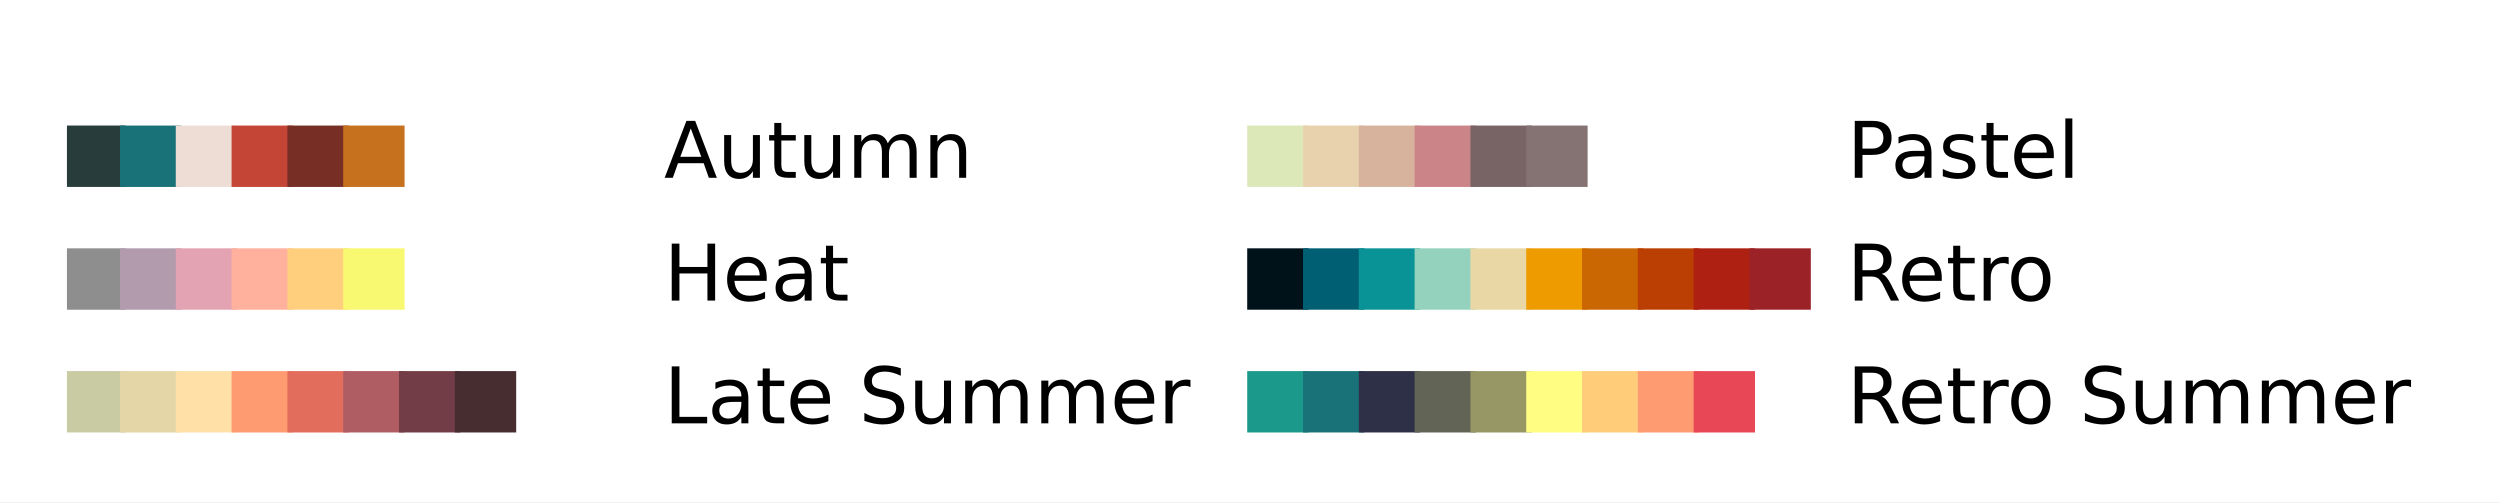
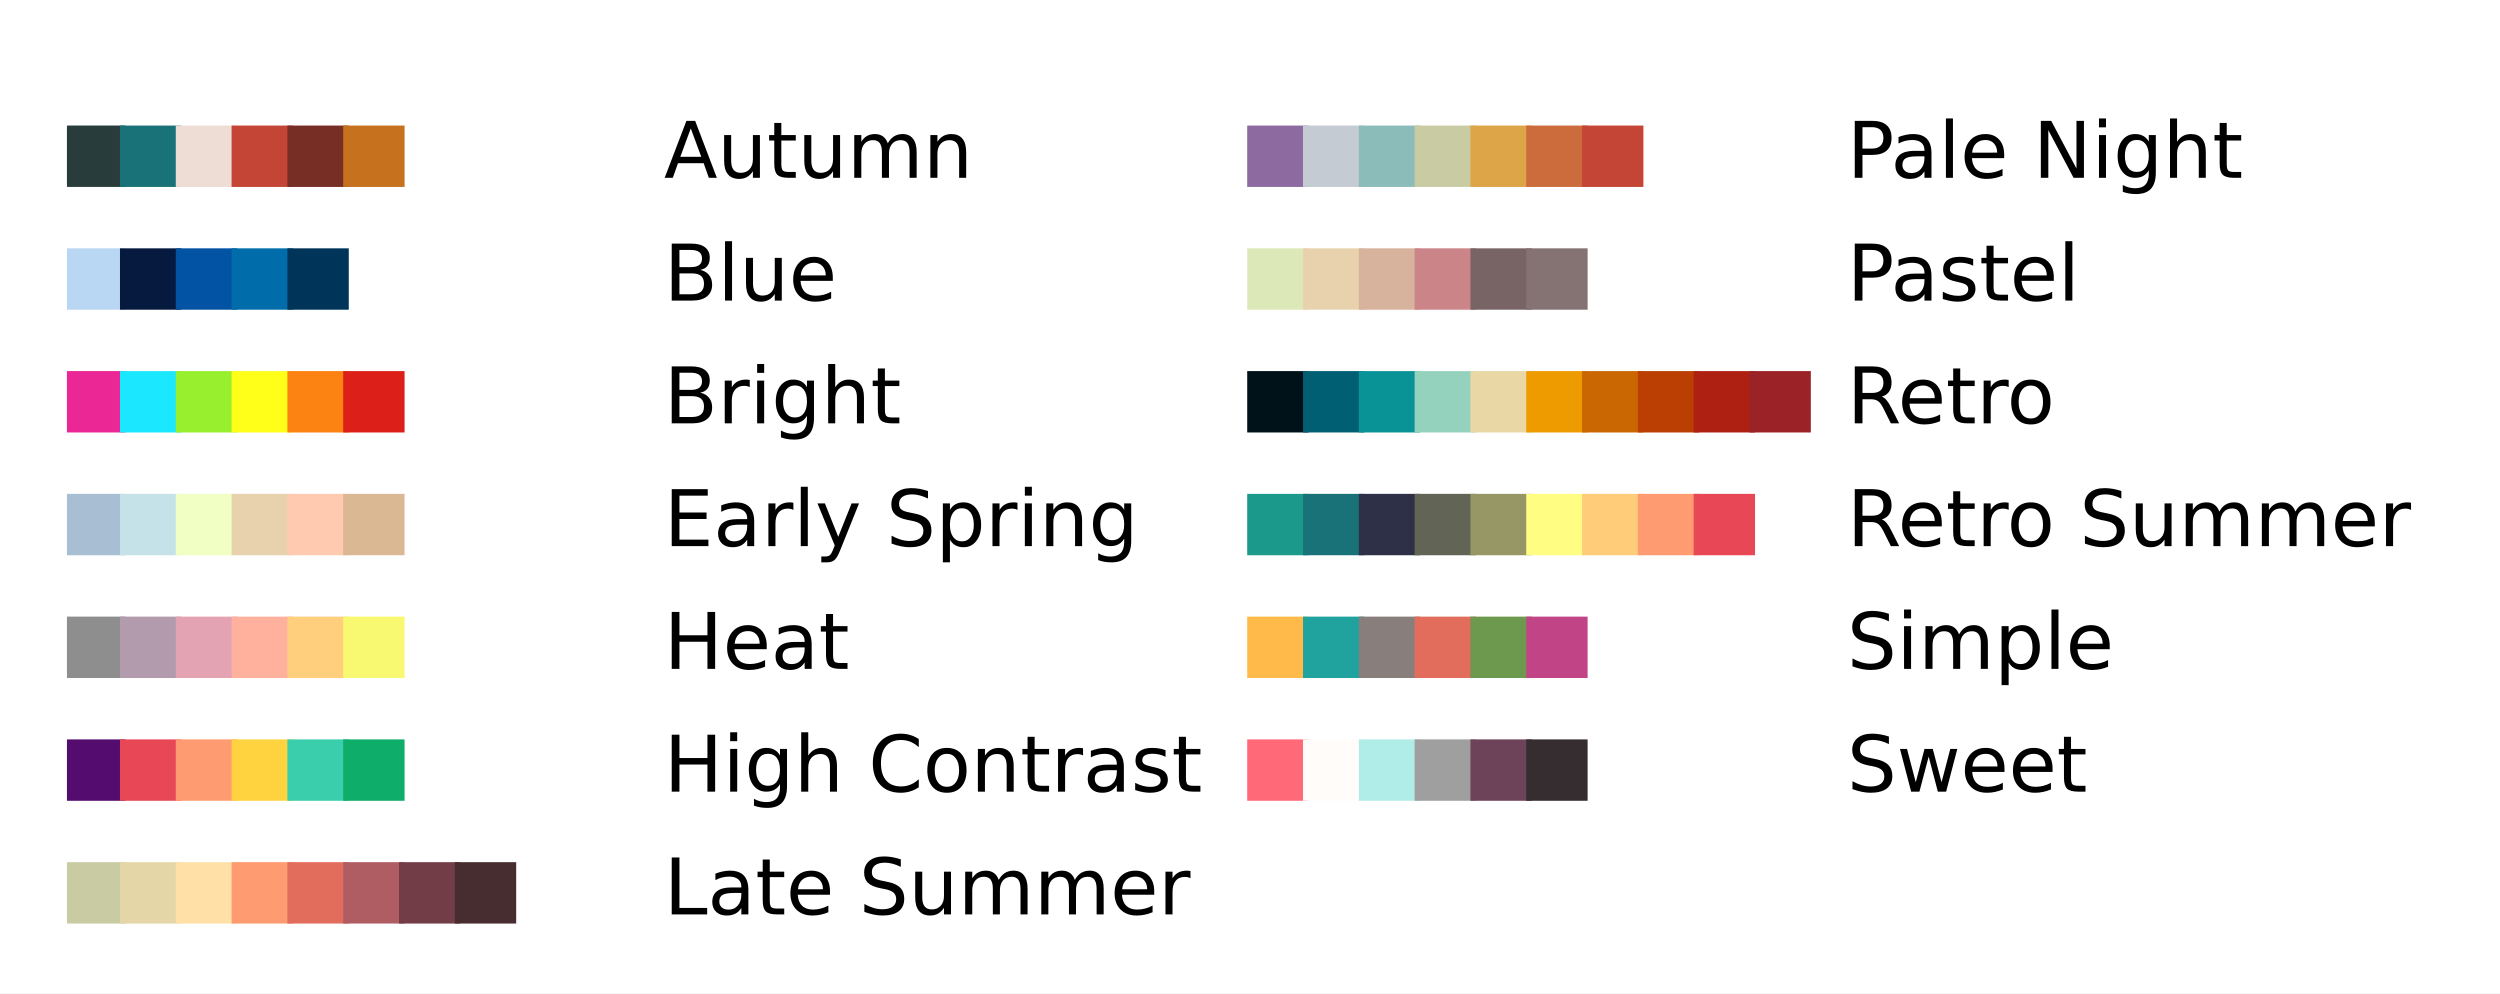
- <svg xmlns="http://www.w3.org/2000/svg" xmlns:xlink="http://www.w3.org/1999/xlink" width="448pt" height="90pt" viewBox="0 0 448 90" version="1.1">
+ <svg xmlns="http://www.w3.org/2000/svg" xmlns:xlink="http://www.w3.org/1999/xlink" width="448pt" height="178pt" viewBox="0 0 448 178" version="1.1">
  <defs>
    <style type="text/css">*{stroke-linejoin: round; stroke-linecap: butt}</style>
  </defs>
  <g id="figure_1">
    <g id="patch_1">
-       <path d="M 0 90  L 448 90  L 448 0  L 0 0  z " style="fill: #ffffff" />
+       <path d="M 0 178  L 448 178  L 448 0  L 0 0  z " style="fill: #ffffff" />
    </g>
    <g id="axes_1">
      <g id="patch_2">
-         <path d="M 12 23  L 22 23  L 22 33  L 12 33  z " clip-path="url(#pf23a2bbf1c)" style="fill: #283d3b; stroke: #283d3b; stroke-linejoin: miter" />
+         <path d="M 12 23  L 22 23  L 22 33  L 12 33  z " clip-path="url(#p20f9c22b3d)" style="fill: #283d3b; stroke: #283d3b; stroke-linejoin: miter" />
      </g>
      <g id="patch_3">
-         <path d="M 22 23  L 32 23  L 32 33  L 22 33  z " clip-path="url(#pf23a2bbf1c)" style="fill: #197278; stroke: #197278; stroke-linejoin: miter" />
+         <path d="M 22 23  L 32 23  L 32 33  L 22 33  z " clip-path="url(#p20f9c22b3d)" style="fill: #197278; stroke: #197278; stroke-linejoin: miter" />
      </g>
      <g id="patch_4">
-         <path d="M 32 23  L 42 23  L 42 33  L 32 33  z " clip-path="url(#pf23a2bbf1c)" style="fill: #edddd4; stroke: #edddd4; stroke-linejoin: miter" />
+         <path d="M 32 23  L 42 23  L 42 33  L 32 33  z " clip-path="url(#p20f9c22b3d)" style="fill: #edddd4; stroke: #edddd4; stroke-linejoin: miter" />
      </g>
      <g id="patch_5">
-         <path d="M 42 23  L 52 23  L 52 33  L 42 33  z " clip-path="url(#pf23a2bbf1c)" style="fill: #c44536; stroke: #c44536; stroke-linejoin: miter" />
+         <path d="M 42 23  L 52 23  L 52 33  L 42 33  z " clip-path="url(#p20f9c22b3d)" style="fill: #c44536; stroke: #c44536; stroke-linejoin: miter" />
      </g>
      <g id="patch_6">
-         <path d="M 52 23  L 62 23  L 62 33  L 52 33  z " clip-path="url(#pf23a2bbf1c)" style="fill: #772e25; stroke: #772e25; stroke-linejoin: miter" />
+         <path d="M 52 23  L 62 23  L 62 33  L 52 33  z " clip-path="url(#p20f9c22b3d)" style="fill: #772e25; stroke: #772e25; stroke-linejoin: miter" />
      </g>
      <g id="patch_7">
-         <path d="M 62 23  L 72 23  L 72 33  L 62 33  z " clip-path="url(#pf23a2bbf1c)" style="fill: #c5711d; stroke: #c5711d; stroke-linejoin: miter" />
+         <path d="M 62 23  L 72 23  L 72 33  L 62 33  z " clip-path="url(#p20f9c22b3d)" style="fill: #c5711d; stroke: #c5711d; stroke-linejoin: miter" />
      </g>
      <g id="patch_8">
-         <path d="M 12 45  L 22 45  L 22 55  L 12 55  z " clip-path="url(#pf23a2bbf1c)" style="fill: #8e8e8e; stroke: #8e8e8e; stroke-linejoin: miter" />
+         <path d="M 12 45  L 22 45  L 22 55  L 12 55  z " clip-path="url(#p20f9c22b3d)" style="fill: #b9d6f2; stroke: #b9d6f2; stroke-linejoin: miter" />
      </g>
      <g id="patch_9">
-         <path d="M 22 45  L 32 45  L 32 55  L 22 55  z " clip-path="url(#pf23a2bbf1c)" style="fill: #b19bad; stroke: #b19bad; stroke-linejoin: miter" />
+         <path d="M 22 45  L 32 45  L 32 55  L 22 55  z " clip-path="url(#p20f9c22b3d)" style="fill: #061a40; stroke: #061a40; stroke-linejoin: miter" />
      </g>
      <g id="patch_10">
-         <path d="M 32 45  L 42 45  L 42 55  L 32 55  z " clip-path="url(#pf23a2bbf1c)" style="fill: #e4a3b2; stroke: #e4a3b2; stroke-linejoin: miter" />
+         <path d="M 32 45  L 42 45  L 42 55  L 32 55  z " clip-path="url(#p20f9c22b3d)" style="fill: #0353a4; stroke: #0353a4; stroke-linejoin: miter" />
      </g>
      <g id="patch_11">
-         <path d="M 42 45  L 52 45  L 52 55  L 42 55  z " clip-path="url(#pf23a2bbf1c)" style="fill: #ffb19d; stroke: #ffb19d; stroke-linejoin: miter" />
+         <path d="M 42 45  L 52 45  L 52 55  L 42 55  z " clip-path="url(#p20f9c22b3d)" style="fill: #006daa; stroke: #006daa; stroke-linejoin: miter" />
      </g>
      <g id="patch_12">
-         <path d="M 52 45  L 62 45  L 62 55  L 52 55  z " clip-path="url(#pf23a2bbf1c)" style="fill: #ffcf7e; stroke: #ffcf7e; stroke-linejoin: miter" />
+         <path d="M 52 45  L 62 45  L 62 55  L 52 55  z " clip-path="url(#p20f9c22b3d)" style="fill: #003559; stroke: #003559; stroke-linejoin: miter" />
      </g>
      <g id="patch_13">
-         <path d="M 62 45  L 72 45  L 72 55  L 62 55  z " clip-path="url(#pf23a2bbf1c)" style="fill: #f9f871; stroke: #f9f871; stroke-linejoin: miter" />
+         <path d="M 12 67  L 22 67  L 22 77  L 12 77  z " clip-path="url(#p20f9c22b3d)" style="fill: #ea2795; stroke: #ea2795; stroke-linejoin: miter" />
      </g>
      <g id="patch_14">
-         <path d="M 12 67  L 22 67  L 22 77  L 12 77  z " clip-path="url(#pf23a2bbf1c)" style="fill: #c9cba3; stroke: #c9cba3; stroke-linejoin: miter" />
+         <path d="M 22 67  L 32 67  L 32 77  L 22 77  z " clip-path="url(#p20f9c22b3d)" style="fill: #1be7ff; stroke: #1be7ff; stroke-linejoin: miter" />
      </g>
      <g id="patch_15">
-         <path d="M 22 67  L 32 67  L 32 77  L 22 77  z " clip-path="url(#pf23a2bbf1c)" style="fill: #e4d6a6; stroke: #e4d6a6; stroke-linejoin: miter" />
+         <path d="M 32 67  L 42 67  L 42 77  L 32 77  z " clip-path="url(#p20f9c22b3d)" style="fill: #98ef2e; stroke: #98ef2e; stroke-linejoin: miter" />
      </g>
      <g id="patch_16">
-         <path d="M 32 67  L 42 67  L 42 77  L 32 77  z " clip-path="url(#pf23a2bbf1c)" style="fill: #ffe1a8; stroke: #ffe1a8; stroke-linejoin: miter" />
+         <path d="M 42 67  L 52 67  L 52 77  L 42 77  z " clip-path="url(#p20f9c22b3d)" style="fill: #ffff19; stroke: #ffff19; stroke-linejoin: miter" />
      </g>
      <g id="patch_17">
-         <path d="M 42 67  L 52 67  L 52 77  L 42 77  z " clip-path="url(#pf23a2bbf1c)" style="fill: #ff9b71; stroke: #ff9b71; stroke-linejoin: miter" />
+         <path d="M 52 67  L 62 67  L 62 77  L 52 77  z " clip-path="url(#p20f9c22b3d)" style="fill: #fc8211; stroke: #fc8211; stroke-linejoin: miter" />
      </g>
      <g id="patch_18">
-         <path d="M 52 67  L 62 67  L 62 77  L 52 77  z " clip-path="url(#pf23a2bbf1c)" style="fill: #e26d5c; stroke: #e26d5c; stroke-linejoin: miter" />
+         <path d="M 62 67  L 72 67  L 72 77  L 62 77  z " clip-path="url(#p20f9c22b3d)" style="fill: #dc2019; stroke: #dc2019; stroke-linejoin: miter" />
      </g>
      <g id="patch_19">
-         <path d="M 62 67  L 72 67  L 72 77  L 62 77  z " clip-path="url(#pf23a2bbf1c)" style="fill: #af5d63; stroke: #af5d63; stroke-linejoin: miter" />
+         <path d="M 12 89  L 22 89  L 22 99  L 12 99  z " clip-path="url(#p20f9c22b3d)" style="fill: #a7bed3; stroke: #a7bed3; stroke-linejoin: miter" />
      </g>
      <g id="patch_20">
-         <path d="M 72 67  L 82 67  L 82 77  L 72 77  z " clip-path="url(#pf23a2bbf1c)" style="fill: #723d46; stroke: #723d46; stroke-linejoin: miter" />
+         <path d="M 22 89  L 32 89  L 32 99  L 22 99  z " clip-path="url(#p20f9c22b3d)" style="fill: #c6e2e9; stroke: #c6e2e9; stroke-linejoin: miter" />
      </g>
      <g id="patch_21">
-         <path d="M 82 67  L 92 67  L 92 77  L 82 77  z " clip-path="url(#pf23a2bbf1c)" style="fill: #472d30; stroke: #472d30; stroke-linejoin: miter" />
+         <path d="M 32 89  L 42 89  L 42 99  L 32 99  z " clip-path="url(#p20f9c22b3d)" style="fill: #f1ffc4; stroke: #f1ffc4; stroke-linejoin: miter" />
      </g>
      <g id="patch_22">
-         <path d="M 224 23  L 234 23  L 234 33  L 224 33  z " clip-path="url(#pf23a2bbf1c)" style="fill: #dde8b9; stroke: #dde8b9; stroke-linejoin: miter" />
+         <path d="M 42 89  L 52 89  L 52 99  L 42 99  z " clip-path="url(#p20f9c22b3d)" style="fill: #e8d2ae; stroke: #e8d2ae; stroke-linejoin: miter" />
      </g>
      <g id="patch_23">
-         <path d="M 234 23  L 244 23  L 244 33  L 234 33  z " clip-path="url(#pf23a2bbf1c)" style="fill: #e8d2ae; stroke: #e8d2ae; stroke-linejoin: miter" />
+         <path d="M 52 89  L 62 89  L 62 99  L 52 99  z " clip-path="url(#p20f9c22b3d)" style="fill: #ffcaaf; stroke: #ffcaaf; stroke-linejoin: miter" />
      </g>
      <g id="patch_24">
-         <path d="M 244 23  L 254 23  L 254 33  L 244 33  z " clip-path="url(#pf23a2bbf1c)" style="fill: #d7b29d; stroke: #d7b29d; stroke-linejoin: miter" />
+         <path d="M 62 89  L 72 89  L 72 99  L 62 99  z " clip-path="url(#p20f9c22b3d)" style="fill: #dab894; stroke: #dab894; stroke-linejoin: miter" />
      </g>
      <g id="patch_25">
-         <path d="M 254 23  L 264 23  L 264 33  L 254 33  z " clip-path="url(#pf23a2bbf1c)" style="fill: #cb8589; stroke: #cb8589; stroke-linejoin: miter" />
+         <path d="M 12 111  L 22 111  L 22 121  L 12 121  z " clip-path="url(#p20f9c22b3d)" style="fill: #8e8e8e; stroke: #8e8e8e; stroke-linejoin: miter" />
      </g>
      <g id="patch_26">
-         <path d="M 264 23  L 274 23  L 274 33  L 264 33  z " clip-path="url(#pf23a2bbf1c)" style="fill: #796465; stroke: #796465; stroke-linejoin: miter" />
+         <path d="M 22 111  L 32 111  L 32 121  L 22 121  z " clip-path="url(#p20f9c22b3d)" style="fill: #b19bad; stroke: #b19bad; stroke-linejoin: miter" />
      </g>
      <g id="patch_27">
-         <path d="M 274 23  L 284 23  L 284 33  L 274 33  z " clip-path="url(#pf23a2bbf1c)" style="fill: #857273; stroke: #857273; stroke-linejoin: miter" />
+         <path d="M 32 111  L 42 111  L 42 121  L 32 121  z " clip-path="url(#p20f9c22b3d)" style="fill: #e4a3b2; stroke: #e4a3b2; stroke-linejoin: miter" />
      </g>
      <g id="patch_28">
-         <path d="M 224 45  L 234 45  L 234 55  L 224 55  z " clip-path="url(#pf23a2bbf1c)" style="fill: #001219; stroke: #001219; stroke-linejoin: miter" />
+         <path d="M 42 111  L 52 111  L 52 121  L 42 121  z " clip-path="url(#p20f9c22b3d)" style="fill: #ffb19d; stroke: #ffb19d; stroke-linejoin: miter" />
      </g>
      <g id="patch_29">
-         <path d="M 234 45  L 244 45  L 244 55  L 234 55  z " clip-path="url(#pf23a2bbf1c)" style="fill: #005f73; stroke: #005f73; stroke-linejoin: miter" />
+         <path d="M 52 111  L 62 111  L 62 121  L 52 121  z " clip-path="url(#p20f9c22b3d)" style="fill: #ffcf7e; stroke: #ffcf7e; stroke-linejoin: miter" />
      </g>
      <g id="patch_30">
-         <path d="M 244 45  L 254 45  L 254 55  L 244 55  z " clip-path="url(#pf23a2bbf1c)" style="fill: #0a9396; stroke: #0a9396; stroke-linejoin: miter" />
+         <path d="M 62 111  L 72 111  L 72 121  L 62 121  z " clip-path="url(#p20f9c22b3d)" style="fill: #f9f871; stroke: #f9f871; stroke-linejoin: miter" />
      </g>
      <g id="patch_31">
-         <path d="M 254 45  L 264 45  L 264 55  L 254 55  z " clip-path="url(#pf23a2bbf1c)" style="fill: #94d2bd; stroke: #94d2bd; stroke-linejoin: miter" />
+         <path d="M 12 133  L 22 133  L 22 143  L 12 143  z " clip-path="url(#p20f9c22b3d)" style="fill: #540d6e; stroke: #540d6e; stroke-linejoin: miter" />
      </g>
      <g id="patch_32">
-         <path d="M 264 45  L 274 45  L 274 55  L 264 55  z " clip-path="url(#pf23a2bbf1c)" style="fill: #e9d8a6; stroke: #e9d8a6; stroke-linejoin: miter" />
+         <path d="M 22 133  L 32 133  L 32 143  L 22 143  z " clip-path="url(#p20f9c22b3d)" style="fill: #e84855; stroke: #e84855; stroke-linejoin: miter" />
      </g>
      <g id="patch_33">
-         <path d="M 274 45  L 284 45  L 284 55  L 274 55  z " clip-path="url(#pf23a2bbf1c)" style="fill: #ee9b00; stroke: #ee9b00; stroke-linejoin: miter" />
+         <path d="M 32 133  L 42 133  L 42 143  L 32 143  z " clip-path="url(#p20f9c22b3d)" style="fill: #ff9b71; stroke: #ff9b71; stroke-linejoin: miter" />
      </g>
      <g id="patch_34">
-         <path d="M 284 45  L 294 45  L 294 55  L 284 55  z " clip-path="url(#pf23a2bbf1c)" style="fill: #ca6702; stroke: #ca6702; stroke-linejoin: miter" />
+         <path d="M 42 133  L 52 133  L 52 143  L 42 143  z " clip-path="url(#p20f9c22b3d)" style="fill: #ffd23f; stroke: #ffd23f; stroke-linejoin: miter" />
      </g>
      <g id="patch_35">
-         <path d="M 294 45  L 304 45  L 304 55  L 294 55  z " clip-path="url(#pf23a2bbf1c)" style="fill: #bb3e03; stroke: #bb3e03; stroke-linejoin: miter" />
+         <path d="M 52 133  L 62 133  L 62 143  L 52 143  z " clip-path="url(#p20f9c22b3d)" style="fill: #3bceac; stroke: #3bceac; stroke-linejoin: miter" />
      </g>
      <g id="patch_36">
-         <path d="M 304 45  L 314 45  L 314 55  L 304 55  z " clip-path="url(#pf23a2bbf1c)" style="fill: #ae2012; stroke: #ae2012; stroke-linejoin: miter" />
+         <path d="M 62 133  L 72 133  L 72 143  L 62 143  z " clip-path="url(#p20f9c22b3d)" style="fill: #0ead69; stroke: #0ead69; stroke-linejoin: miter" />
      </g>
      <g id="patch_37">
-         <path d="M 314 45  L 324 45  L 324 55  L 314 55  z " clip-path="url(#pf23a2bbf1c)" style="fill: #9b2226; stroke: #9b2226; stroke-linejoin: miter" />
+         <path d="M 12 155  L 22 155  L 22 165  L 12 165  z " clip-path="url(#p20f9c22b3d)" style="fill: #c9cba3; stroke: #c9cba3; stroke-linejoin: miter" />
      </g>
      <g id="patch_38">
-         <path d="M 224 67  L 234 67  L 234 77  L 224 77  z " clip-path="url(#pf23a2bbf1c)" style="fill: #1b998b; stroke: #1b998b; stroke-linejoin: miter" />
+         <path d="M 22 155  L 32 155  L 32 165  L 22 165  z " clip-path="url(#p20f9c22b3d)" style="fill: #e4d6a6; stroke: #e4d6a6; stroke-linejoin: miter" />
      </g>
      <g id="patch_39">
-         <path d="M 234 67  L 244 67  L 244 77  L 234 77  z " clip-path="url(#pf23a2bbf1c)" style="fill: #197278; stroke: #197278; stroke-linejoin: miter" />
+         <path d="M 32 155  L 42 155  L 42 165  L 32 165  z " clip-path="url(#p20f9c22b3d)" style="fill: #ffe1a8; stroke: #ffe1a8; stroke-linejoin: miter" />
      </g>
      <g id="patch_40">
-         <path d="M 244 67  L 254 67  L 254 77  L 244 77  z " clip-path="url(#pf23a2bbf1c)" style="fill: #2d3047; stroke: #2d3047; stroke-linejoin: miter" />
+         <path d="M 42 155  L 52 155  L 52 165  L 42 165  z " clip-path="url(#p20f9c22b3d)" style="fill: #ff9b71; stroke: #ff9b71; stroke-linejoin: miter" />
      </g>
      <g id="patch_41">
-         <path d="M 254 67  L 264 67  L 264 77  L 254 77  z " clip-path="url(#pf23a2bbf1c)" style="fill: #626456; stroke: #626456; stroke-linejoin: miter" />
+         <path d="M 52 155  L 62 155  L 62 165  L 52 165  z " clip-path="url(#p20f9c22b3d)" style="fill: #e26d5c; stroke: #e26d5c; stroke-linejoin: miter" />
      </g>
      <g id="patch_42">
-         <path d="M 264 67  L 274 67  L 274 77  L 264 77  z " clip-path="url(#pf23a2bbf1c)" style="fill: #969765; stroke: #969765; stroke-linejoin: miter" />
+         <path d="M 62 155  L 72 155  L 72 165  L 62 165  z " clip-path="url(#p20f9c22b3d)" style="fill: #af5d63; stroke: #af5d63; stroke-linejoin: miter" />
      </g>
      <g id="patch_43">
-         <path d="M 274 67  L 284 67  L 284 77  L 274 77  z " clip-path="url(#pf23a2bbf1c)" style="fill: #fffd82; stroke: #fffd82; stroke-linejoin: miter" />
+         <path d="M 72 155  L 82 155  L 82 165  L 72 165  z " clip-path="url(#p20f9c22b3d)" style="fill: #723d46; stroke: #723d46; stroke-linejoin: miter" />
      </g>
      <g id="patch_44">
-         <path d="M 284 67  L 294 67  L 294 77  L 284 77  z " clip-path="url(#pf23a2bbf1c)" style="fill: #ffcc7a; stroke: #ffcc7a; stroke-linejoin: miter" />
+         <path d="M 82 155  L 92 155  L 92 165  L 82 165  z " clip-path="url(#p20f9c22b3d)" style="fill: #472d30; stroke: #472d30; stroke-linejoin: miter" />
      </g>
      <g id="patch_45">
-         <path d="M 294 67  L 304 67  L 304 77  L 294 77  z " clip-path="url(#pf23a2bbf1c)" style="fill: #ff9b71; stroke: #ff9b71; stroke-linejoin: miter" />
+         <path d="M 224 23  L 234 23  L 234 33  L 224 33  z " clip-path="url(#p20f9c22b3d)" style="fill: #8d6a9f; stroke: #8d6a9f; stroke-linejoin: miter" />
      </g>
      <g id="patch_46">
-         <path d="M 304 67  L 314 67  L 314 77  L 304 77  z " clip-path="url(#pf23a2bbf1c)" style="fill: #e84855; stroke: #e84855; stroke-linejoin: miter" />
+         <path d="M 234 23  L 244 23  L 244 33  L 234 33  z " clip-path="url(#p20f9c22b3d)" style="fill: #c5cbd3; stroke: #c5cbd3; stroke-linejoin: miter" />
+       </g>
+       <g id="patch_47">
+         <path d="M 244 23  L 254 23  L 254 33  L 244 33  z " clip-path="url(#p20f9c22b3d)" style="fill: #8cbcb9; stroke: #8cbcb9; stroke-linejoin: miter" />
+       </g>
+       <g id="patch_48">
+         <path d="M 254 23  L 264 23  L 264 33  L 254 33  z " clip-path="url(#p20f9c22b3d)" style="fill: #c9cba3; stroke: #c9cba3; stroke-linejoin: miter" />
+       </g>
+       <g id="patch_49">
+         <path d="M 264 23  L 274 23  L 274 33  L 264 33  z " clip-path="url(#p20f9c22b3d)" style="fill: #dda448; stroke: #dda448; stroke-linejoin: miter" />
+       </g>
+       <g id="patch_50">
+         <path d="M 274 23  L 284 23  L 284 33  L 274 33  z " clip-path="url(#p20f9c22b3d)" style="fill: #cc6c3c; stroke: #cc6c3c; stroke-linejoin: miter" />
+       </g>
+       <g id="patch_51">
+         <path d="M 284 23  L 294 23  L 294 33  L 284 33  z " clip-path="url(#p20f9c22b3d)" style="fill: #c44536; stroke: #c44536; stroke-linejoin: miter" />
+       </g>
+       <g id="patch_52">
+         <path d="M 224 45  L 234 45  L 234 55  L 224 55  z " clip-path="url(#p20f9c22b3d)" style="fill: #dde8b9; stroke: #dde8b9; stroke-linejoin: miter" />
+       </g>
+       <g id="patch_53">
+         <path d="M 234 45  L 244 45  L 244 55  L 234 55  z " clip-path="url(#p20f9c22b3d)" style="fill: #e8d2ae; stroke: #e8d2ae; stroke-linejoin: miter" />
+       </g>
+       <g id="patch_54">
+         <path d="M 244 45  L 254 45  L 254 55  L 244 55  z " clip-path="url(#p20f9c22b3d)" style="fill: #d7b29d; stroke: #d7b29d; stroke-linejoin: miter" />
+       </g>
+       <g id="patch_55">
+         <path d="M 254 45  L 264 45  L 264 55  L 254 55  z " clip-path="url(#p20f9c22b3d)" style="fill: #cb8589; stroke: #cb8589; stroke-linejoin: miter" />
+       </g>
+       <g id="patch_56">
+         <path d="M 264 45  L 274 45  L 274 55  L 264 55  z " clip-path="url(#p20f9c22b3d)" style="fill: #796465; stroke: #796465; stroke-linejoin: miter" />
+       </g>
+       <g id="patch_57">
+         <path d="M 274 45  L 284 45  L 284 55  L 274 55  z " clip-path="url(#p20f9c22b3d)" style="fill: #857273; stroke: #857273; stroke-linejoin: miter" />
+       </g>
+       <g id="patch_58">
+         <path d="M 224 67  L 234 67  L 234 77  L 224 77  z " clip-path="url(#p20f9c22b3d)" style="fill: #001219; stroke: #001219; stroke-linejoin: miter" />
+       </g>
+       <g id="patch_59">
+         <path d="M 234 67  L 244 67  L 244 77  L 234 77  z " clip-path="url(#p20f9c22b3d)" style="fill: #005f73; stroke: #005f73; stroke-linejoin: miter" />
+       </g>
+       <g id="patch_60">
+         <path d="M 244 67  L 254 67  L 254 77  L 244 77  z " clip-path="url(#p20f9c22b3d)" style="fill: #0a9396; stroke: #0a9396; stroke-linejoin: miter" />
+       </g>
+       <g id="patch_61">
+         <path d="M 254 67  L 264 67  L 264 77  L 254 77  z " clip-path="url(#p20f9c22b3d)" style="fill: #94d2bd; stroke: #94d2bd; stroke-linejoin: miter" />
+       </g>
+       <g id="patch_62">
+         <path d="M 264 67  L 274 67  L 274 77  L 264 77  z " clip-path="url(#p20f9c22b3d)" style="fill: #e9d8a6; stroke: #e9d8a6; stroke-linejoin: miter" />
+       </g>
+       <g id="patch_63">
+         <path d="M 274 67  L 284 67  L 284 77  L 274 77  z " clip-path="url(#p20f9c22b3d)" style="fill: #ee9b00; stroke: #ee9b00; stroke-linejoin: miter" />
+       </g>
+       <g id="patch_64">
+         <path d="M 284 67  L 294 67  L 294 77  L 284 77  z " clip-path="url(#p20f9c22b3d)" style="fill: #ca6702; stroke: #ca6702; stroke-linejoin: miter" />
+       </g>
+       <g id="patch_65">
+         <path d="M 294 67  L 304 67  L 304 77  L 294 77  z " clip-path="url(#p20f9c22b3d)" style="fill: #bb3e03; stroke: #bb3e03; stroke-linejoin: miter" />
+       </g>
+       <g id="patch_66">
+         <path d="M 304 67  L 314 67  L 314 77  L 304 77  z " clip-path="url(#p20f9c22b3d)" style="fill: #ae2012; stroke: #ae2012; stroke-linejoin: miter" />
+       </g>
+       <g id="patch_67">
+         <path d="M 314 67  L 324 67  L 324 77  L 314 77  z " clip-path="url(#p20f9c22b3d)" style="fill: #9b2226; stroke: #9b2226; stroke-linejoin: miter" />
+       </g>
+       <g id="patch_68">
+         <path d="M 224 89  L 234 89  L 234 99  L 224 99  z " clip-path="url(#p20f9c22b3d)" style="fill: #1b998b; stroke: #1b998b; stroke-linejoin: miter" />
+       </g>
+       <g id="patch_69">
+         <path d="M 234 89  L 244 89  L 244 99  L 234 99  z " clip-path="url(#p20f9c22b3d)" style="fill: #197278; stroke: #197278; stroke-linejoin: miter" />
+       </g>
+       <g id="patch_70">
+         <path d="M 244 89  L 254 89  L 254 99  L 244 99  z " clip-path="url(#p20f9c22b3d)" style="fill: #2d3047; stroke: #2d3047; stroke-linejoin: miter" />
+       </g>
+       <g id="patch_71">
+         <path d="M 254 89  L 264 89  L 264 99  L 254 99  z " clip-path="url(#p20f9c22b3d)" style="fill: #626456; stroke: #626456; stroke-linejoin: miter" />
+       </g>
+       <g id="patch_72">
+         <path d="M 264 89  L 274 89  L 274 99  L 264 99  z " clip-path="url(#p20f9c22b3d)" style="fill: #969765; stroke: #969765; stroke-linejoin: miter" />
+       </g>
+       <g id="patch_73">
+         <path d="M 274 89  L 284 89  L 284 99  L 274 99  z " clip-path="url(#p20f9c22b3d)" style="fill: #fffd82; stroke: #fffd82; stroke-linejoin: miter" />
+       </g>
+       <g id="patch_74">
+         <path d="M 284 89  L 294 89  L 294 99  L 284 99  z " clip-path="url(#p20f9c22b3d)" style="fill: #ffcc7a; stroke: #ffcc7a; stroke-linejoin: miter" />
+       </g>
+       <g id="patch_75">
+         <path d="M 294 89  L 304 89  L 304 99  L 294 99  z " clip-path="url(#p20f9c22b3d)" style="fill: #ff9b71; stroke: #ff9b71; stroke-linejoin: miter" />
+       </g>
+       <g id="patch_76">
+         <path d="M 304 89  L 314 89  L 314 99  L 304 99  z " clip-path="url(#p20f9c22b3d)" style="fill: #e84855; stroke: #e84855; stroke-linejoin: miter" />
+       </g>
+       <g id="patch_77">
+         <path d="M 224 111  L 234 111  L 234 121  L 224 121  z " clip-path="url(#p20f9c22b3d)" style="fill: #ffba49; stroke: #ffba49; stroke-linejoin: miter" />
+       </g>
+       <g id="patch_78">
+         <path d="M 234 111  L 244 111  L 244 121  L 234 121  z " clip-path="url(#p20f9c22b3d)" style="fill: #20a39e; stroke: #20a39e; stroke-linejoin: miter" />
+       </g>
+       <g id="patch_79">
+         <path d="M 244 111  L 254 111  L 254 121  L 244 121  z " clip-path="url(#p20f9c22b3d)" style="fill: #887f7d; stroke: #887f7d; stroke-linejoin: miter" />
+       </g>
+       <g id="patch_80">
+         <path d="M 254 111  L 264 111  L 264 121  L 254 121  z " clip-path="url(#p20f9c22b3d)" style="fill: #e26d5c; stroke: #e26d5c; stroke-linejoin: miter" />
+       </g>
+       <g id="patch_81">
+         <path d="M 264 111  L 274 111  L 274 121  L 264 121  z " clip-path="url(#p20f9c22b3d)" style="fill: #6c994e; stroke: #6c994e; stroke-linejoin: miter" />
+       </g>
+       <g id="patch_82">
+         <path d="M 274 111  L 284 111  L 284 121  L 274 121  z " clip-path="url(#p20f9c22b3d)" style="fill: #c14487; stroke: #c14487; stroke-linejoin: miter" />
+       </g>
+       <g id="patch_83">
+         <path d="M 224 133  L 234 133  L 234 143  L 224 143  z " clip-path="url(#p20f9c22b3d)" style="fill: #ff6978; stroke: #ff6978; stroke-linejoin: miter" />
+       </g>
+       <g id="patch_84">
+         <path d="M 234 133  L 244 133  L 244 143  L 234 143  z " clip-path="url(#p20f9c22b3d)" style="fill: #fffcf9; stroke: #fffcf9; stroke-linejoin: miter" />
+       </g>
+       <g id="patch_85">
+         <path d="M 244 133  L 254 133  L 254 143  L 244 143  z " clip-path="url(#p20f9c22b3d)" style="fill: #b1ede8; stroke: #b1ede8; stroke-linejoin: miter" />
+       </g>
+       <g id="patch_86">
+         <path d="M 254 133  L 264 133  L 264 143  L 254 143  z " clip-path="url(#p20f9c22b3d)" style="fill: #9f9f9f; stroke: #9f9f9f; stroke-linejoin: miter" />
+       </g>
+       <g id="patch_87">
+         <path d="M 264 133  L 274 133  L 274 143  L 264 143  z " clip-path="url(#p20f9c22b3d)" style="fill: #6d435a; stroke: #6d435a; stroke-linejoin: miter" />
+       </g>
+       <g id="patch_88">
+         <path d="M 274 133  L 284 133  L 284 143  L 274 143  z " clip-path="url(#p20f9c22b3d)" style="fill: #352d2f; stroke: #352d2f; stroke-linejoin: miter" />
      </g>
      <g id="text_1">
        <g transform="translate(119 31.86313) scale(0.14 -0.14)">
          <defs>
            <path id="DejaVuSans-41" d="M 2188 4044  L 1331 1722  L 3047 1722  L 2188 4044  z M 1831 4666  L 2547 4666  L 4325 0  L 3669 0  L 3244 1197  L 1141 1197  L 716 0  L 50 0  L 1831 4666  z " transform="scale(0.015625)" />
            <path id="DejaVuSans-75" d="M 544 1381  L 544 3500  L 1119 3500  L 1119 1403  Q 1119 906 1312 657  Q 1506 409 1894 409  Q 2359 409 2629 706  Q 2900 1003 2900 1516  L 2900 3500  L 3475 3500  L 3475 0  L 2900 0  L 2900 538  Q 2691 219 2414 64  Q 2138 -91 1772 -91  Q 1169 -91 856 284  Q 544 659 544 1381  z M 1991 3584  L 1991 3584  z " transform="scale(0.015625)" />
            <path id="DejaVuSans-74" d="M 1172 4494  L 1172 3500  L 2356 3500  L 2356 3053  L 1172 3053  L 1172 1153  Q 1172 725 1289 603  Q 1406 481 1766 481  L 2356 481  L 2356 0  L 1766 0  Q 1100 0 847 248  Q 594 497 594 1153  L 594 3053  L 172 3053  L 172 3500  L 594 3500  L 594 4494  L 1172 4494  z " transform="scale(0.015625)" />
            <path id="DejaVuSans-6d" d="M 3328 2828  Q 3544 3216 3844 3400  Q 4144 3584 4550 3584  Q 5097 3584 5394 3201  Q 5691 2819 5691 2113  L 5691 0  L 5113 0  L 5113 2094  Q 5113 2597 4934 2840  Q 4756 3084 4391 3084  Q 3944 3084 3684 2787  Q 3425 2491 3425 1978  L 3425 0  L 2847 0  L 2847 2094  Q 2847 2600 2669 2842  Q 2491 3084 2119 3084  Q 1678 3084 1418 2786  Q 1159 2488 1159 1978  L 1159 0  L 581 0  L 581 3500  L 1159 3500  L 1159 2956  Q 1356 3278 1631 3431  Q 1906 3584 2284 3584  Q 2666 3584 2933 3390  Q 3200 3197 3328 2828  z " transform="scale(0.015625)" />
            <path id="DejaVuSans-6e" d="M 3513 2113  L 3513 0  L 2938 0  L 2938 2094  Q 2938 2591 2744 2837  Q 2550 3084 2163 3084  Q 1697 3084 1428 2787  Q 1159 2491 1159 1978  L 1159 0  L 581 0  L 581 3500  L 1159 3500  L 1159 2956  Q 1366 3272 1645 3428  Q 1925 3584 2291 3584  Q 2894 3584 3203 3211  Q 3513 2838 3513 2113  z " transform="scale(0.015625)" />
          </defs>
          <use xlink:href="#DejaVuSans-41" />
          <use xlink:href="#DejaVuSans-75" x="68.408" />
          <use xlink:href="#DejaVuSans-74" x="131.787" />
          <use xlink:href="#DejaVuSans-75" x="170.996" />
          <use xlink:href="#DejaVuSans-6d" x="234.375" />
          <use xlink:href="#DejaVuSans-6e" x="331.787" />
        </g>
      </g>
      <g id="text_2">
        <g transform="translate(119 53.86312) scale(0.14 -0.14)">
          <defs>
+             <path id="DejaVuSans-42" d="M 1259 2228  L 1259 519  L 2272 519  Q 2781 519 3026 730  Q 3272 941 3272 1375  Q 3272 1813 3026 2020  Q 2781 2228 2272 2228  L 1259 2228  z M 1259 4147  L 1259 2741  L 2194 2741  Q 2656 2741 2882 2914  Q 3109 3088 3109 3444  Q 3109 3797 2882 3972  Q 2656 4147 2194 4147  L 1259 4147  z M 628 4666  L 2241 4666  Q 2963 4666 3353 4366  Q 3744 4066 3744 3513  Q 3744 3084 3544 2831  Q 3344 2578 2956 2516  Q 3422 2416 3680 2098  Q 3938 1781 3938 1306  Q 3938 681 3513 340  Q 3088 0 2303 0  L 628 0  L 628 4666  z " transform="scale(0.015625)" />
+             <path id="DejaVuSans-6c" d="M 603 4863  L 1178 4863  L 1178 0  L 603 0  L 603 4863  z " transform="scale(0.015625)" />
+             <path id="DejaVuSans-65" d="M 3597 1894  L 3597 1613  L 953 1613  Q 991 1019 1311 708  Q 1631 397 2203 397  Q 2534 397 2845 478  Q 3156 559 3463 722  L 3463 178  Q 3153 47 2828 -22  Q 2503 -91 2169 -91  Q 1331 -91 842 396  Q 353 884 353 1716  Q 353 2575 817 3079  Q 1281 3584 2069 3584  Q 2775 3584 3186 3129  Q 3597 2675 3597 1894  z M 3022 2063  Q 3016 2534 2758 2815  Q 2500 3097 2075 3097  Q 1594 3097 1305 2825  Q 1016 2553 972 2059  L 3022 2063  z " transform="scale(0.015625)" />
+           </defs>
+           <use xlink:href="#DejaVuSans-42" />
+           <use xlink:href="#DejaVuSans-6c" x="68.604" />
+           <use xlink:href="#DejaVuSans-75" x="96.387" />
+           <use xlink:href="#DejaVuSans-65" x="159.766" />
+         </g>
+       </g>
+       <g id="text_3">
+         <g transform="translate(119 75.86312) scale(0.14 -0.14)">
+           <defs>
+             <path id="DejaVuSans-72" d="M 2631 2963  Q 2534 3019 2420 3045  Q 2306 3072 2169 3072  Q 1681 3072 1420 2755  Q 1159 2438 1159 1844  L 1159 0  L 581 0  L 581 3500  L 1159 3500  L 1159 2956  Q 1341 3275 1631 3429  Q 1922 3584 2338 3584  Q 2397 3584 2469 3576  Q 2541 3569 2628 3553  L 2631 2963  z " transform="scale(0.015625)" />
+             <path id="DejaVuSans-69" d="M 603 3500  L 1178 3500  L 1178 0  L 603 0  L 603 3500  z M 603 4863  L 1178 4863  L 1178 4134  L 603 4134  L 603 4863  z " transform="scale(0.015625)" />
+             <path id="DejaVuSans-67" d="M 2906 1791  Q 2906 2416 2648 2759  Q 2391 3103 1925 3103  Q 1463 3103 1205 2759  Q 947 2416 947 1791  Q 947 1169 1205 825  Q 1463 481 1925 481  Q 2391 481 2648 825  Q 2906 1169 2906 1791  z M 3481 434  Q 3481 -459 3084 -895  Q 2688 -1331 1869 -1331  Q 1566 -1331 1297 -1286  Q 1028 -1241 775 -1147  L 775 -588  Q 1028 -725 1275 -790  Q 1522 -856 1778 -856  Q 2344 -856 2625 -561  Q 2906 -266 2906 331  L 2906 616  Q 2728 306 2450 153  Q 2172 0 1784 0  Q 1141 0 747 490  Q 353 981 353 1791  Q 353 2603 747 3093  Q 1141 3584 1784 3584  Q 2172 3584 2450 3431  Q 2728 3278 2906 2969  L 2906 3500  L 3481 3500  L 3481 434  z " transform="scale(0.015625)" />
+             <path id="DejaVuSans-68" d="M 3513 2113  L 3513 0  L 2938 0  L 2938 2094  Q 2938 2591 2744 2837  Q 2550 3084 2163 3084  Q 1697 3084 1428 2787  Q 1159 2491 1159 1978  L 1159 0  L 581 0  L 581 4863  L 1159 4863  L 1159 2956  Q 1366 3272 1645 3428  Q 1925 3584 2291 3584  Q 2894 3584 3203 3211  Q 3513 2838 3513 2113  z " transform="scale(0.015625)" />
+           </defs>
+           <use xlink:href="#DejaVuSans-42" />
+           <use xlink:href="#DejaVuSans-72" x="68.604" />
+           <use xlink:href="#DejaVuSans-69" x="109.717" />
+           <use xlink:href="#DejaVuSans-67" x="137.5" />
+           <use xlink:href="#DejaVuSans-68" x="200.977" />
+           <use xlink:href="#DejaVuSans-74" x="264.355" />
+         </g>
+       </g>
+       <g id="text_4">
+         <g transform="translate(119 97.86312) scale(0.14 -0.14)">
+           <defs>
+             <path id="DejaVuSans-45" d="M 628 4666  L 3578 4666  L 3578 4134  L 1259 4134  L 1259 2753  L 3481 2753  L 3481 2222  L 1259 2222  L 1259 531  L 3634 531  L 3634 0  L 628 0  L 628 4666  z " transform="scale(0.015625)" />
+             <path id="DejaVuSans-61" d="M 2194 1759  Q 1497 1759 1228 1600  Q 959 1441 959 1056  Q 959 750 1161 570  Q 1363 391 1709 391  Q 2188 391 2477 730  Q 2766 1069 2766 1631  L 2766 1759  L 2194 1759  z M 3341 1997  L 3341 0  L 2766 0  L 2766 531  Q 2569 213 2275 61  Q 1981 -91 1556 -91  Q 1019 -91 701 211  Q 384 513 384 1019  Q 384 1609 779 1909  Q 1175 2209 1959 2209  L 2766 2209  L 2766 2266  Q 2766 2663 2505 2880  Q 2244 3097 1772 3097  Q 1472 3097 1187 3025  Q 903 2953 641 2809  L 641 3341  Q 956 3463 1253 3523  Q 1550 3584 1831 3584  Q 2591 3584 2966 3190  Q 3341 2797 3341 1997  z " transform="scale(0.015625)" />
+             <path id="DejaVuSans-79" d="M 2059 -325  Q 1816 -950 1584 -1140  Q 1353 -1331 966 -1331  L 506 -1331  L 506 -850  L 844 -850  Q 1081 -850 1212 -737  Q 1344 -625 1503 -206  L 1606 56  L 191 3500  L 800 3500  L 1894 763  L 2988 3500  L 3597 3500  L 2059 -325  z " transform="scale(0.015625)" />
+             <path id="DejaVuSans-20" transform="scale(0.015625)" />
+             <path id="DejaVuSans-53" d="M 3425 4513  L 3425 3897  Q 3066 4069 2747 4153  Q 2428 4238 2131 4238  Q 1616 4238 1336 4038  Q 1056 3838 1056 3469  Q 1056 3159 1242 3001  Q 1428 2844 1947 2747  L 2328 2669  Q 3034 2534 3370 2195  Q 3706 1856 3706 1288  Q 3706 609 3251 259  Q 2797 -91 1919 -91  Q 1588 -91 1214 -16  Q 841 59 441 206  L 441 856  Q 825 641 1194 531  Q 1563 422 1919 422  Q 2459 422 2753 634  Q 3047 847 3047 1241  Q 3047 1584 2836 1778  Q 2625 1972 2144 2069  L 1759 2144  Q 1053 2284 737 2584  Q 422 2884 422 3419  Q 422 4038 858 4394  Q 1294 4750 2059 4750  Q 2388 4750 2728 4690  Q 3069 4631 3425 4513  z " transform="scale(0.015625)" />
+             <path id="DejaVuSans-70" d="M 1159 525  L 1159 -1331  L 581 -1331  L 581 3500  L 1159 3500  L 1159 2969  Q 1341 3281 1617 3432  Q 1894 3584 2278 3584  Q 2916 3584 3314 3078  Q 3713 2572 3713 1747  Q 3713 922 3314 415  Q 2916 -91 2278 -91  Q 1894 -91 1617 61  Q 1341 213 1159 525  z M 3116 1747  Q 3116 2381 2855 2742  Q 2594 3103 2138 3103  Q 1681 3103 1420 2742  Q 1159 2381 1159 1747  Q 1159 1113 1420 752  Q 1681 391 2138 391  Q 2594 391 2855 752  Q 3116 1113 3116 1747  z " transform="scale(0.015625)" />
+           </defs>
+           <use xlink:href="#DejaVuSans-45" />
+           <use xlink:href="#DejaVuSans-61" x="63.184" />
+           <use xlink:href="#DejaVuSans-72" x="124.463" />
+           <use xlink:href="#DejaVuSans-6c" x="165.576" />
+           <use xlink:href="#DejaVuSans-79" x="193.359" />
+           <use xlink:href="#DejaVuSans-20" x="252.539" />
+           <use xlink:href="#DejaVuSans-53" x="284.326" />
+           <use xlink:href="#DejaVuSans-70" x="347.803" />
+           <use xlink:href="#DejaVuSans-72" x="411.279" />
+           <use xlink:href="#DejaVuSans-69" x="452.393" />
+           <use xlink:href="#DejaVuSans-6e" x="480.176" />
+           <use xlink:href="#DejaVuSans-67" x="543.555" />
+         </g>
+       </g>
+       <g id="text_5">
+         <g transform="translate(119 119.8631) scale(0.14 -0.14)">
+           <defs>
            <path id="DejaVuSans-48" d="M 628 4666  L 1259 4666  L 1259 2753  L 3553 2753  L 3553 4666  L 4184 4666  L 4184 0  L 3553 0  L 3553 2222  L 1259 2222  L 1259 0  L 628 0  L 628 4666  z " transform="scale(0.015625)" />
-             <path id="DejaVuSans-65" d="M 3597 1894  L 3597 1613  L 953 1613  Q 991 1019 1311 708  Q 1631 397 2203 397  Q 2534 397 2845 478  Q 3156 559 3463 722  L 3463 178  Q 3153 47 2828 -22  Q 2503 -91 2169 -91  Q 1331 -91 842 396  Q 353 884 353 1716  Q 353 2575 817 3079  Q 1281 3584 2069 3584  Q 2775 3584 3186 3129  Q 3597 2675 3597 1894  z M 3022 2063  Q 3016 2534 2758 2815  Q 2500 3097 2075 3097  Q 1594 3097 1305 2825  Q 1016 2553 972 2059  L 3022 2063  z " transform="scale(0.015625)" />
-             <path id="DejaVuSans-61" d="M 2194 1759  Q 1497 1759 1228 1600  Q 959 1441 959 1056  Q 959 750 1161 570  Q 1363 391 1709 391  Q 2188 391 2477 730  Q 2766 1069 2766 1631  L 2766 1759  L 2194 1759  z M 3341 1997  L 3341 0  L 2766 0  L 2766 531  Q 2569 213 2275 61  Q 1981 -91 1556 -91  Q 1019 -91 701 211  Q 384 513 384 1019  Q 384 1609 779 1909  Q 1175 2209 1959 2209  L 2766 2209  L 2766 2266  Q 2766 2663 2505 2880  Q 2244 3097 1772 3097  Q 1472 3097 1187 3025  Q 903 2953 641 2809  L 641 3341  Q 956 3463 1253 3523  Q 1550 3584 1831 3584  Q 2591 3584 2966 3190  Q 3341 2797 3341 1997  z " transform="scale(0.015625)" />
          </defs>
          <use xlink:href="#DejaVuSans-48" />
          <use xlink:href="#DejaVuSans-65" x="75.195" />
          <use xlink:href="#DejaVuSans-61" x="136.719" />
          <use xlink:href="#DejaVuSans-74" x="197.998" />
        </g>
      </g>
-       <g id="text_3">
-         <g transform="translate(119 75.86312) scale(0.14 -0.14)">
+       <g id="text_6">
+         <g transform="translate(119 141.8631) scale(0.14 -0.14)">
+           <defs>
+             <path id="DejaVuSans-43" d="M 4122 4306  L 4122 3641  Q 3803 3938 3442 4084  Q 3081 4231 2675 4231  Q 1875 4231 1450 3742  Q 1025 3253 1025 2328  Q 1025 1406 1450 917  Q 1875 428 2675 428  Q 3081 428 3442 575  Q 3803 722 4122 1019  L 4122 359  Q 3791 134 3420 21  Q 3050 -91 2638 -91  Q 1578 -91 968 557  Q 359 1206 359 2328  Q 359 3453 968 4101  Q 1578 4750 2638 4750  Q 3056 4750 3426 4639  Q 3797 4528 4122 4306  z " transform="scale(0.015625)" />
+             <path id="DejaVuSans-6f" d="M 1959 3097  Q 1497 3097 1228 2736  Q 959 2375 959 1747  Q 959 1119 1226 758  Q 1494 397 1959 397  Q 2419 397 2687 759  Q 2956 1122 2956 1747  Q 2956 2369 2687 2733  Q 2419 3097 1959 3097  z M 1959 3584  Q 2709 3584 3137 3096  Q 3566 2609 3566 1747  Q 3566 888 3137 398  Q 2709 -91 1959 -91  Q 1206 -91 779 398  Q 353 888 353 1747  Q 353 2609 779 3096  Q 1206 3584 1959 3584  z " transform="scale(0.015625)" />
+             <path id="DejaVuSans-73" d="M 2834 3397  L 2834 2853  Q 2591 2978 2328 3040  Q 2066 3103 1784 3103  Q 1356 3103 1142 2972  Q 928 2841 928 2578  Q 928 2378 1081 2264  Q 1234 2150 1697 2047  L 1894 2003  Q 2506 1872 2764 1633  Q 3022 1394 3022 966  Q 3022 478 2636 193  Q 2250 -91 1575 -91  Q 1294 -91 989 -36  Q 684 19 347 128  L 347 722  Q 666 556 975 473  Q 1284 391 1588 391  Q 1994 391 2212 530  Q 2431 669 2431 922  Q 2431 1156 2273 1281  Q 2116 1406 1581 1522  L 1381 1569  Q 847 1681 609 1914  Q 372 2147 372 2553  Q 372 3047 722 3315  Q 1072 3584 1716 3584  Q 2034 3584 2315 3537  Q 2597 3491 2834 3397  z " transform="scale(0.015625)" />
+           </defs>
+           <use xlink:href="#DejaVuSans-48" />
+           <use xlink:href="#DejaVuSans-69" x="75.195" />
+           <use xlink:href="#DejaVuSans-67" x="102.979" />
+           <use xlink:href="#DejaVuSans-68" x="166.455" />
+           <use xlink:href="#DejaVuSans-20" x="229.834" />
+           <use xlink:href="#DejaVuSans-43" x="261.621" />
+           <use xlink:href="#DejaVuSans-6f" x="331.445" />
+           <use xlink:href="#DejaVuSans-6e" x="392.627" />
+           <use xlink:href="#DejaVuSans-74" x="456.006" />
+           <use xlink:href="#DejaVuSans-72" x="495.215" />
+           <use xlink:href="#DejaVuSans-61" x="536.328" />
+           <use xlink:href="#DejaVuSans-73" x="597.607" />
+           <use xlink:href="#DejaVuSans-74" x="649.707" />
+         </g>
+       </g>
+       <g id="text_7">
+         <g transform="translate(119 163.8631) scale(0.14 -0.14)">
          <defs>
            <path id="DejaVuSans-4c" d="M 628 4666  L 1259 4666  L 1259 531  L 3531 531  L 3531 0  L 628 0  L 628 4666  z " transform="scale(0.015625)" />
-             <path id="DejaVuSans-20" transform="scale(0.015625)" />
-             <path id="DejaVuSans-53" d="M 3425 4513  L 3425 3897  Q 3066 4069 2747 4153  Q 2428 4238 2131 4238  Q 1616 4238 1336 4038  Q 1056 3838 1056 3469  Q 1056 3159 1242 3001  Q 1428 2844 1947 2747  L 2328 2669  Q 3034 2534 3370 2195  Q 3706 1856 3706 1288  Q 3706 609 3251 259  Q 2797 -91 1919 -91  Q 1588 -91 1214 -16  Q 841 59 441 206  L 441 856  Q 825 641 1194 531  Q 1563 422 1919 422  Q 2459 422 2753 634  Q 3047 847 3047 1241  Q 3047 1584 2836 1778  Q 2625 1972 2144 2069  L 1759 2144  Q 1053 2284 737 2584  Q 422 2884 422 3419  Q 422 4038 858 4394  Q 1294 4750 2059 4750  Q 2388 4750 2728 4690  Q 3069 4631 3425 4513  z " transform="scale(0.015625)" />
-             <path id="DejaVuSans-72" d="M 2631 2963  Q 2534 3019 2420 3045  Q 2306 3072 2169 3072  Q 1681 3072 1420 2755  Q 1159 2438 1159 1844  L 1159 0  L 581 0  L 581 3500  L 1159 3500  L 1159 2956  Q 1341 3275 1631 3429  Q 1922 3584 2338 3584  Q 2397 3584 2469 3576  Q 2541 3569 2628 3553  L 2631 2963  z " transform="scale(0.015625)" />
          </defs>
          <use xlink:href="#DejaVuSans-4c" />
          <use xlink:href="#DejaVuSans-61" x="55.713" />
          <use xlink:href="#DejaVuSans-74" x="116.992" />
          <use xlink:href="#DejaVuSans-65" x="156.201" />
          <use xlink:href="#DejaVuSans-20" x="217.725" />
          <use xlink:href="#DejaVuSans-53" x="249.512" />
          <use xlink:href="#DejaVuSans-75" x="312.988" />
          <use xlink:href="#DejaVuSans-6d" x="376.367" />
          <use xlink:href="#DejaVuSans-6d" x="473.779" />
          <use xlink:href="#DejaVuSans-65" x="571.191" />
          <use xlink:href="#DejaVuSans-72" x="632.715" />
        </g>
      </g>
-       <g id="text_4">
+       <g id="text_8">
        <g transform="translate(331 31.86313) scale(0.14 -0.14)">
          <defs>
            <path id="DejaVuSans-50" d="M 1259 4147  L 1259 2394  L 2053 2394  Q 2494 2394 2734 2622  Q 2975 2850 2975 3272  Q 2975 3691 2734 3919  Q 2494 4147 2053 4147  L 1259 4147  z M 628 4666  L 2053 4666  Q 2838 4666 3239 4311  Q 3641 3956 3641 3272  Q 3641 2581 3239 2228  Q 2838 1875 2053 1875  L 1259 1875  L 1259 0  L 628 0  L 628 4666  z " transform="scale(0.015625)" />
-             <path id="DejaVuSans-73" d="M 2834 3397  L 2834 2853  Q 2591 2978 2328 3040  Q 2066 3103 1784 3103  Q 1356 3103 1142 2972  Q 928 2841 928 2578  Q 928 2378 1081 2264  Q 1234 2150 1697 2047  L 1894 2003  Q 2506 1872 2764 1633  Q 3022 1394 3022 966  Q 3022 478 2636 193  Q 2250 -91 1575 -91  Q 1294 -91 989 -36  Q 684 19 347 128  L 347 722  Q 666 556 975 473  Q 1284 391 1588 391  Q 1994 391 2212 530  Q 2431 669 2431 922  Q 2431 1156 2273 1281  Q 2116 1406 1581 1522  L 1381 1569  Q 847 1681 609 1914  Q 372 2147 372 2553  Q 372 3047 722 3315  Q 1072 3584 1716 3584  Q 2034 3584 2315 3537  Q 2597 3491 2834 3397  z " transform="scale(0.015625)" />
-             <path id="DejaVuSans-6c" d="M 603 4863  L 1178 4863  L 1178 0  L 603 0  L 603 4863  z " transform="scale(0.015625)" />
-           </defs>
+             <path id="DejaVuSans-4e" d="M 628 4666  L 1478 4666  L 3547 763  L 3547 4666  L 4159 4666  L 4159 0  L 3309 0  L 1241 3903  L 1241 0  L 628 0  L 628 4666  z " transform="scale(0.015625)" />
+           </defs>
+           <use xlink:href="#DejaVuSans-50" />
+           <use xlink:href="#DejaVuSans-61" x="55.803" />
+           <use xlink:href="#DejaVuSans-6c" x="117.082" />
+           <use xlink:href="#DejaVuSans-65" x="144.865" />
+           <use xlink:href="#DejaVuSans-20" x="206.389" />
+           <use xlink:href="#DejaVuSans-4e" x="238.176" />
+           <use xlink:href="#DejaVuSans-69" x="312.98" />
+           <use xlink:href="#DejaVuSans-67" x="340.764" />
+           <use xlink:href="#DejaVuSans-68" x="404.24" />
+           <use xlink:href="#DejaVuSans-74" x="467.619" />
+         </g>
+       </g>
+       <g id="text_9">
+         <g transform="translate(331 53.86312) scale(0.14 -0.14)">
          <use xlink:href="#DejaVuSans-50" />
          <use xlink:href="#DejaVuSans-61" x="55.803" />
          <use xlink:href="#DejaVuSans-73" x="117.082" />
          <use xlink:href="#DejaVuSans-74" x="169.182" />
          <use xlink:href="#DejaVuSans-65" x="208.391" />
          <use xlink:href="#DejaVuSans-6c" x="269.914" />
        </g>
      </g>
-       <g id="text_5">
-         <g transform="translate(331 53.86312) scale(0.14 -0.14)">
+       <g id="text_10">
+         <g transform="translate(331 75.86312) scale(0.14 -0.14)">
          <defs>
            <path id="DejaVuSans-52" d="M 2841 2188  Q 3044 2119 3236 1894  Q 3428 1669 3622 1275  L 4263 0  L 3584 0  L 2988 1197  Q 2756 1666 2539 1819  Q 2322 1972 1947 1972  L 1259 1972  L 1259 0  L 628 0  L 628 4666  L 2053 4666  Q 2853 4666 3247 4331  Q 3641 3997 3641 3322  Q 3641 2881 3436 2590  Q 3231 2300 2841 2188  z M 1259 4147  L 1259 2491  L 2053 2491  Q 2509 2491 2742 2702  Q 2975 2913 2975 3322  Q 2975 3731 2742 3939  Q 2509 4147 2053 4147  L 1259 4147  z " transform="scale(0.015625)" />
-             <path id="DejaVuSans-6f" d="M 1959 3097  Q 1497 3097 1228 2736  Q 959 2375 959 1747  Q 959 1119 1226 758  Q 1494 397 1959 397  Q 2419 397 2687 759  Q 2956 1122 2956 1747  Q 2956 2369 2687 2733  Q 2419 3097 1959 3097  z M 1959 3584  Q 2709 3584 3137 3096  Q 3566 2609 3566 1747  Q 3566 888 3137 398  Q 2709 -91 1959 -91  Q 1206 -91 779 398  Q 353 888 353 1747  Q 353 2609 779 3096  Q 1206 3584 1959 3584  z " transform="scale(0.015625)" />
          </defs>
          <use xlink:href="#DejaVuSans-52" />
          <use xlink:href="#DejaVuSans-65" x="64.982" />
          <use xlink:href="#DejaVuSans-74" x="126.506" />
          <use xlink:href="#DejaVuSans-72" x="165.715" />
          <use xlink:href="#DejaVuSans-6f" x="204.578" />
        </g>
      </g>
-       <g id="text_6">
-         <g transform="translate(331 75.86312) scale(0.14 -0.14)">
+       <g id="text_11">
+         <g transform="translate(331 97.86312) scale(0.14 -0.14)">
          <use xlink:href="#DejaVuSans-52" />
          <use xlink:href="#DejaVuSans-65" x="64.982" />
          <use xlink:href="#DejaVuSans-74" x="126.506" />
          <use xlink:href="#DejaVuSans-72" x="165.715" />
          <use xlink:href="#DejaVuSans-6f" x="204.578" />
          <use xlink:href="#DejaVuSans-20" x="265.76" />
          <use xlink:href="#DejaVuSans-53" x="297.547" />
          <use xlink:href="#DejaVuSans-75" x="361.023" />
          <use xlink:href="#DejaVuSans-6d" x="424.402" />
          <use xlink:href="#DejaVuSans-6d" x="521.814" />
          <use xlink:href="#DejaVuSans-65" x="619.227" />
          <use xlink:href="#DejaVuSans-72" x="680.75" />
        </g>
      </g>
+       <g id="text_12">
+         <g transform="translate(331 119.8631) scale(0.14 -0.14)">
+           <use xlink:href="#DejaVuSans-53" />
+           <use xlink:href="#DejaVuSans-69" x="63.477" />
+           <use xlink:href="#DejaVuSans-6d" x="91.26" />
+           <use xlink:href="#DejaVuSans-70" x="188.672" />
+           <use xlink:href="#DejaVuSans-6c" x="252.148" />
+           <use xlink:href="#DejaVuSans-65" x="279.932" />
+         </g>
+       </g>
+       <g id="text_13">
+         <g transform="translate(331 141.8631) scale(0.14 -0.14)">
+           <defs>
+             <path id="DejaVuSans-77" d="M 269 3500  L 844 3500  L 1563 769  L 2278 3500  L 2956 3500  L 3675 769  L 4391 3500  L 4966 3500  L 4050 0  L 3372 0  L 2619 2869  L 1863 0  L 1184 0  L 269 3500  z " transform="scale(0.015625)" />
+           </defs>
+           <use xlink:href="#DejaVuSans-53" />
+           <use xlink:href="#DejaVuSans-77" x="63.477" />
+           <use xlink:href="#DejaVuSans-65" x="145.264" />
+           <use xlink:href="#DejaVuSans-65" x="206.787" />
+           <use xlink:href="#DejaVuSans-74" x="268.311" />
+         </g>
+       </g>
    </g>
  </g>
  <defs>
-     <clipPath id="pf23a2bbf1c">
-       <rect x="12" y="12" width="424" height="66" />
+     <clipPath id="p20f9c22b3d">
+       <rect x="12" y="12" width="424" height="154" />
    </clipPath>
  </defs>
</svg>
